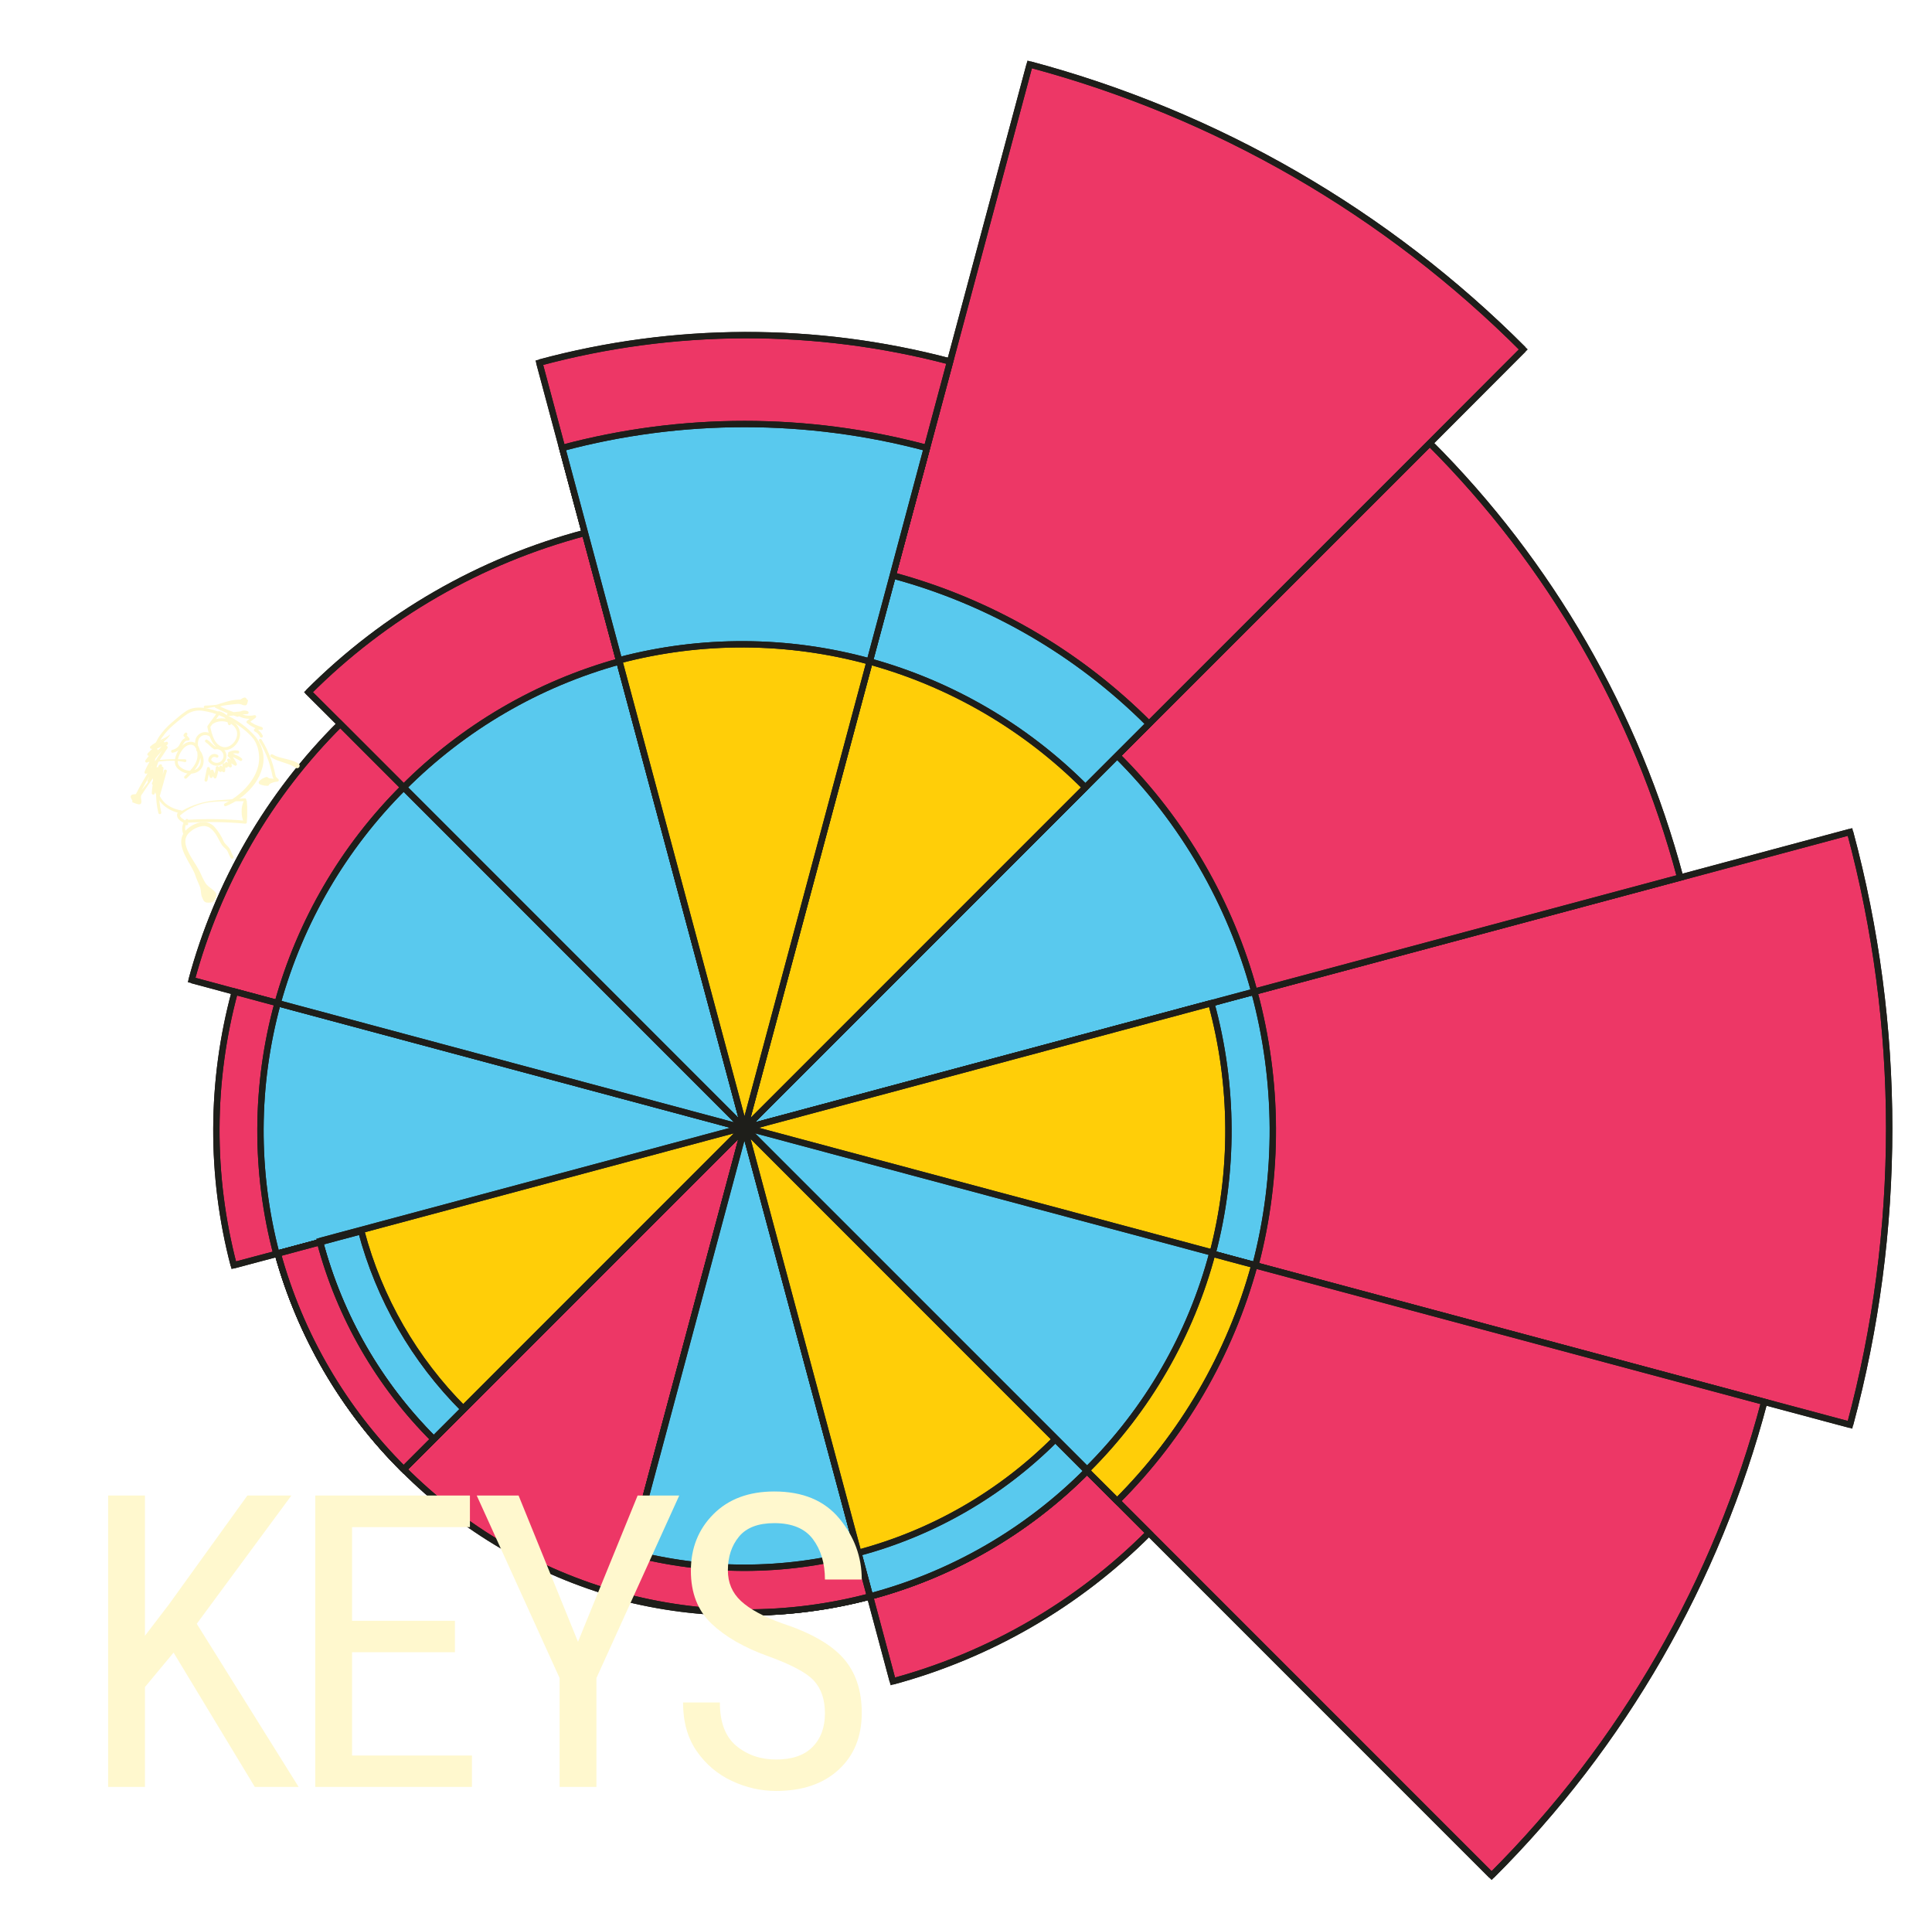
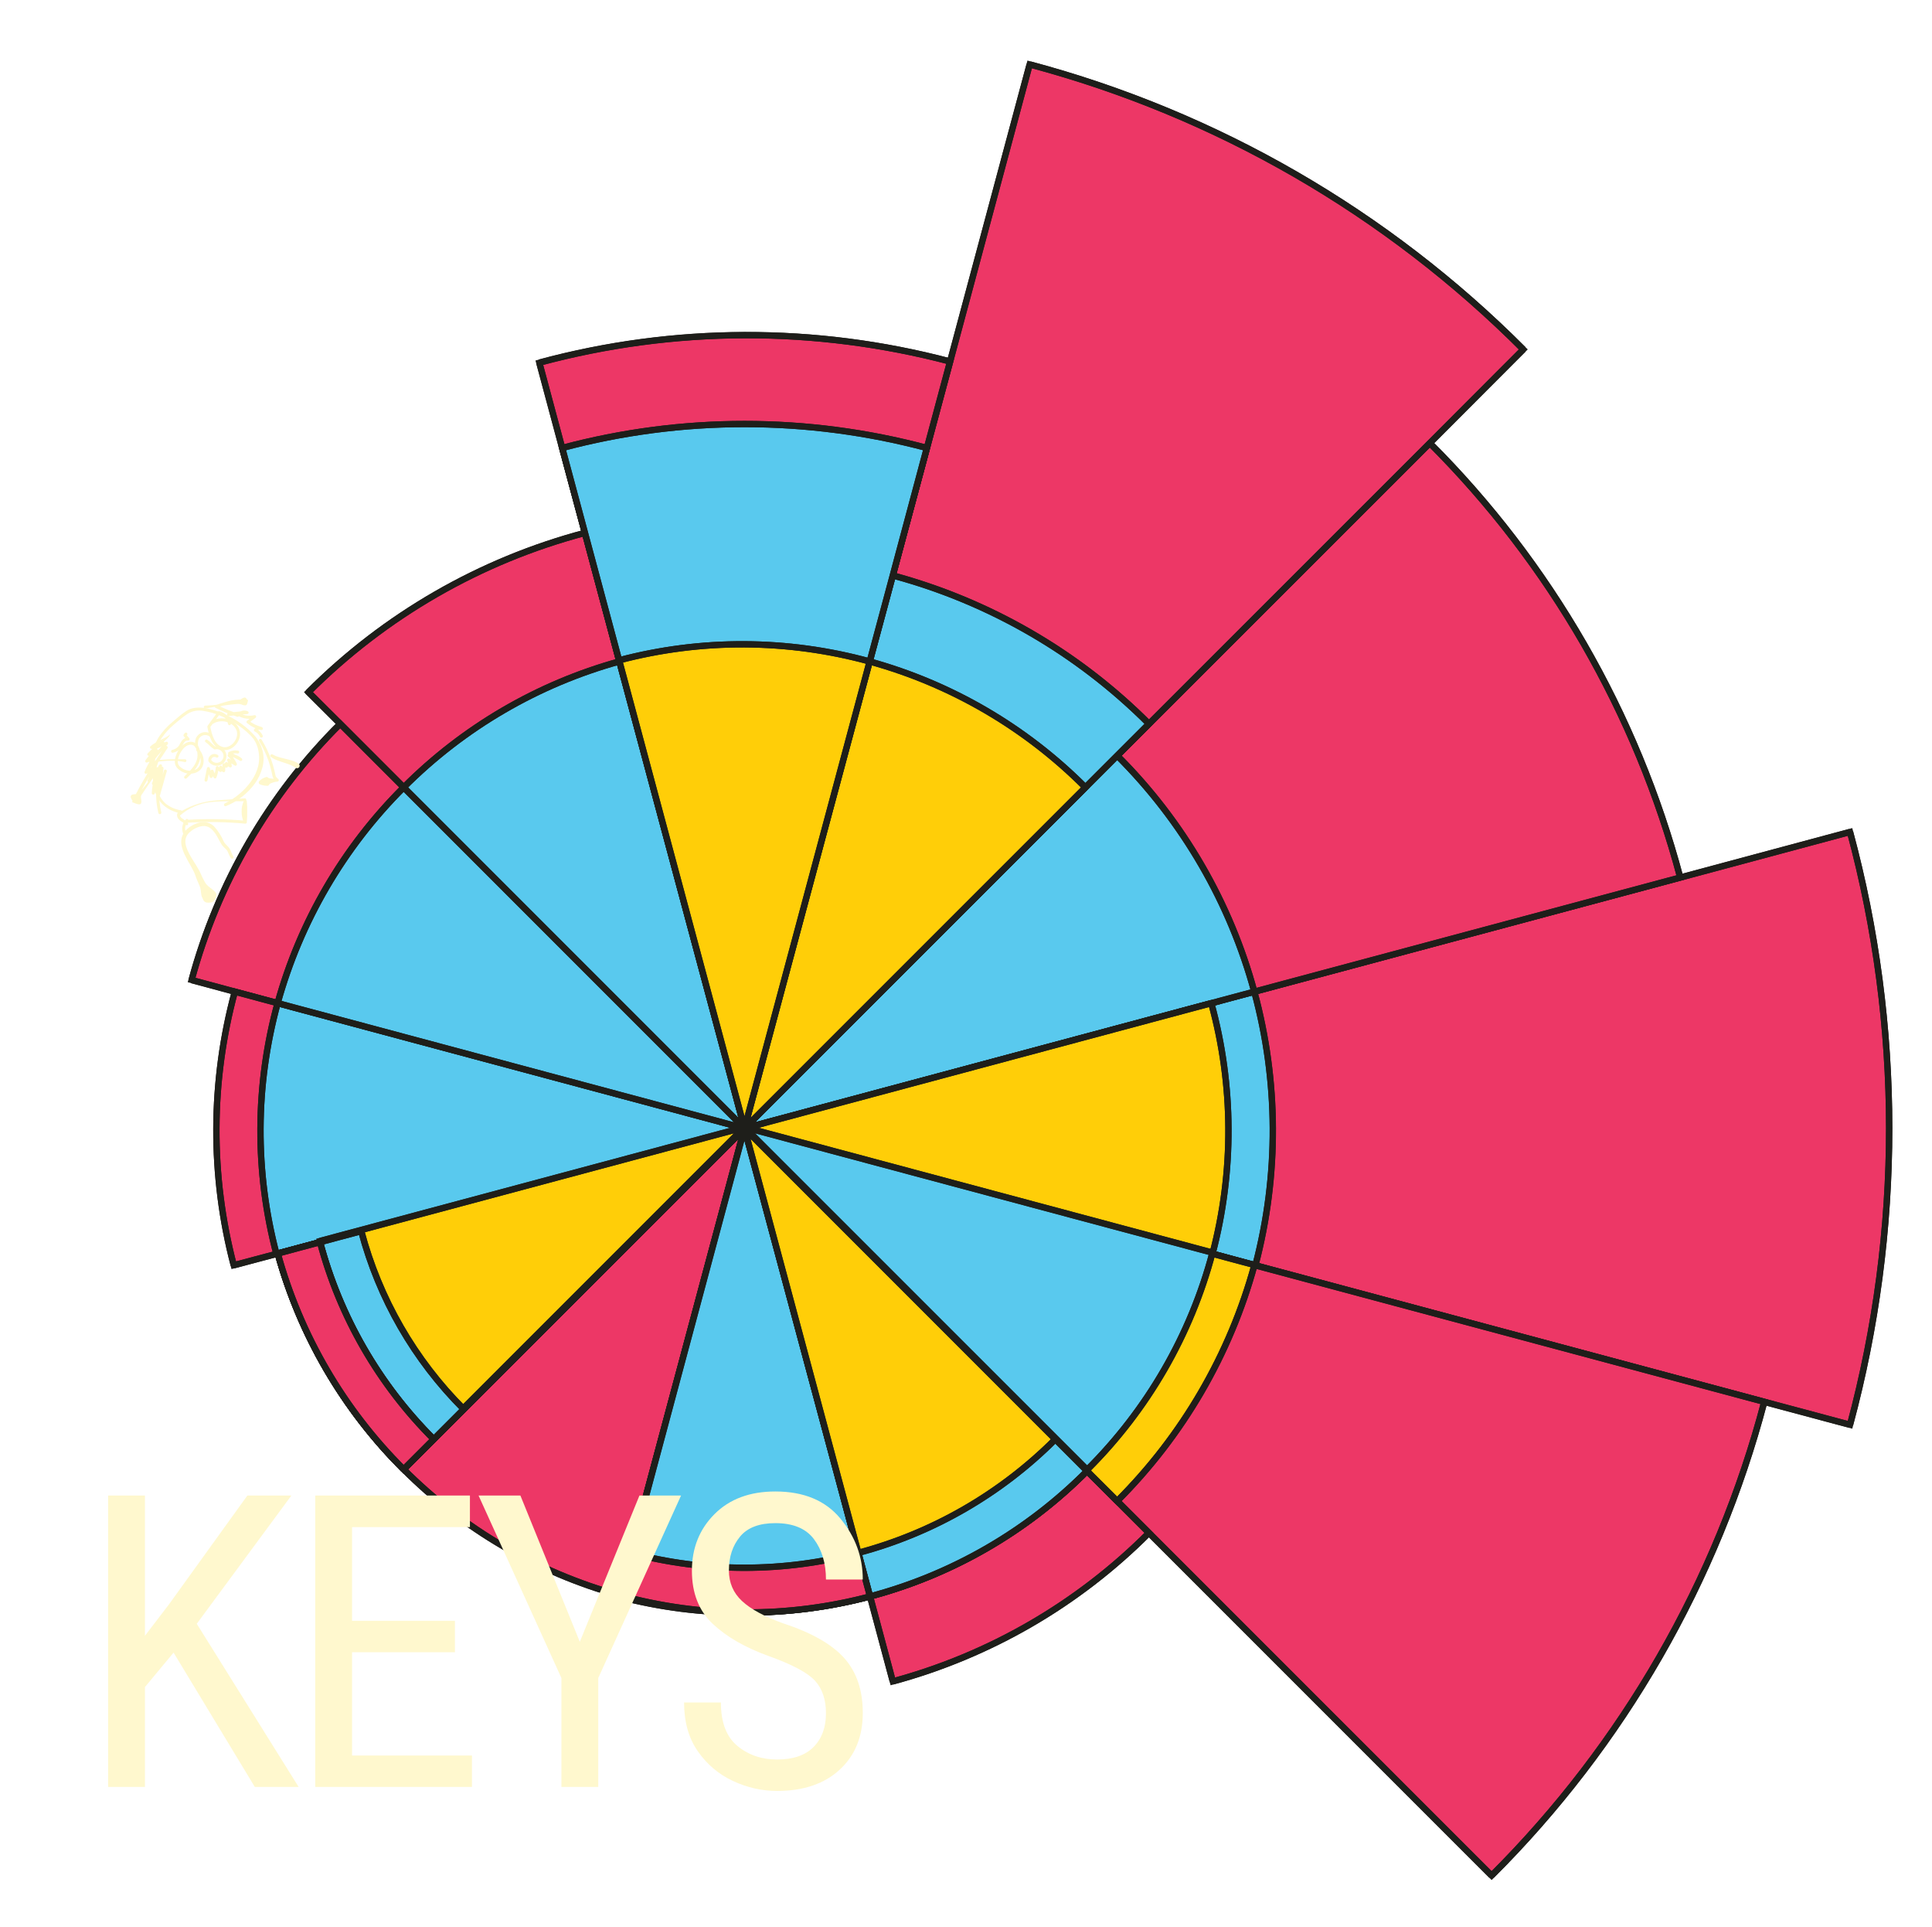
<svg xmlns="http://www.w3.org/2000/svg" id="Layer_1" data-name="Layer 1" viewBox="0 0 660 658">
  <defs>
-     <style>.cls-1{fill:#ed3766;}.cls-1,.cls-2,.cls-3,.cls-4{stroke:#1e1e1a;stroke-width:2.16px;}.cls-2,.cls-8{fill:none;}.cls-3{fill:#59c9ee;}.cls-4{fill:#ffce08;}.cls-5{font-size:140px;fill:#fff8ce;font-family:RobotoCondensed-Regular, Roboto Condensed;letter-spacing:-0.04em;}.cls-6{letter-spacing:-0.05em;}.cls-7{fill:#fff8cd;}.cls-8{stroke:#fff8cd;stroke-linecap:round;stroke-linejoin:round;}</style>
+     <style>.cls-1{fill:#ed3766;}.cls-1,.cls-2,.cls-3,.cls-4{stroke:#1e1e1a;stroke-width:2.16px;}.cls-2,.cls-8{fill:none;}.cls-3{fill:#59c9ee;}.cls-4{fill:#ffce08;}.cls-5{font-size:140px;fill:#fff8ce;font-family:RobotoCondensed-Light, Roboto Condensed;letter-spacing:-0.04em;}.cls-6{letter-spacing:-0.05em;}.cls-7{fill:#fff8cd;}.cls-8{stroke:#fff8cd;stroke-linecap:round;stroke-linejoin:round;}</style>
  </defs>
  <g id="_Group_" data-name="&lt;Group&gt;">
    <path class="cls-1" d="M632,284.14a390,390,0,0,1,0,202.5l-29.33-7.85L254.33,385.38,574,299.71Z" />
    <path class="cls-1" d="M254.33,385.38l348.38,93.41a357,357,0,0,1-93.14,161.8v0L392.5,523.54Z" />
    <path class="cls-1" d="M574,299.71,254.33,385.38,488.45,151.32A329.71,329.71,0,0,1,574,299.71Z" />
    <path class="cls-1" d="M520.38,119.34l-31.94,32L254.33,385.38l70.24-261.9L351.75,22h0A374.39,374.39,0,0,1,520.38,119.34Z" />
    <path class="cls-1" d="M297.22,545.25,254.33,385.38,392.5,523.54A195.49,195.49,0,0,1,305,574.27Z" />
    <path class="cls-1" d="M324.57,123.47l-70.24,261.9L199.81,182l-15.57-58.11A272,272,0,0,1,324.57,123.47Z" />
    <path class="cls-1" d="M254.33,385.38l42.89,159.88a164.57,164.57,0,0,1-85.64-.42Z" />
    <path class="cls-1" d="M199.81,182l54.53,203.42L116.22,247.22,105.37,236.4v0A209.12,209.12,0,0,1,199.81,182Z" />
    <path class="cls-1" d="M116.22,247.22,254.33,385.38,80.22,338.7l-14.77-4A195,195,0,0,1,116.22,247.22Z" />
    <path class="cls-1" d="M254.33,385.38,211.58,544.84a166.36,166.36,0,0,1-73.7-43Z" />
    <path class="cls-1" d="M254.33,385.38,137.88,501.83a166.39,166.39,0,0,1-42.95-73.7Z" />
    <path class="cls-1" d="M254.33,385.38,94.93,428.13l-15.08,4a181.49,181.49,0,0,1,.37-93.45Z" />
    <path class="cls-2" d="M632,486.63a390,390,0,0,0,0-202.5" />
    <path class="cls-2" d="M351.79,22a374.39,374.39,0,0,1,168.59,97.34l0,0" />
    <path class="cls-2" d="M509.57,640.58a357,357,0,0,0,93.14-161.8" />
    <path class="cls-2" d="M574,299.71a329.71,329.71,0,0,0-85.59-148.39" />
    <path class="cls-2" d="M324.57,123.47a272,272,0,0,0-140.34.37" />
    <path class="cls-2" d="M199.81,182a209.12,209.12,0,0,0-94.44,54.41" />
    <path class="cls-2" d="M65.45,334.74a195,195,0,0,1,50.77-87.51" />
    <path class="cls-2" d="M392.5,523.54A195.49,195.49,0,0,1,305,574.27" />
    <path class="cls-2" d="M80.22,338.7a181.49,181.49,0,0,0-.37,93.45" />
    <path class="cls-2" d="M297.25,545.25h0a164.57,164.57,0,0,1-85.64-.42A167.53,167.53,0,0,1,94.93,428.13" />
    <polyline class="cls-2" points="254.33 385.38 392.5 523.54 509.57 640.62" />
    <polyline class="cls-2" points="254.33 385.38 602.72 478.78 632.04 486.63" />
    <polyline class="cls-2" points="254.33 385.38 574.04 299.71 632.04 284.14" />
    <polyline class="cls-2" points="254.33 385.38 488.45 151.32 520.38 119.34" />
    <polyline class="cls-2" points="254.33 385.38 324.57 123.47 351.75 22" />
    <polyline class="cls-2" points="254.33 385.38 199.81 181.96 184.23 123.84" />
    <polyline class="cls-2" points="254.33 385.38 116.22 247.22 105.37 236.4 105.37 236.37" />
    <polyline class="cls-2" points="254.33 385.38 80.22 338.7 65.45 334.74" />
    <polyline class="cls-2" points="254.33 385.38 94.93 428.13 79.86 432.15" />
    <line class="cls-2" x1="254.33" y1="385.38" x2="137.88" y2="501.83" />
    <line class="cls-2" x1="254.33" y1="385.38" x2="211.58" y2="544.84" />
    <polyline class="cls-2" points="254.33 385.38 297.22 545.25 304.99 574.27" />
  </g>
  <g id="_Group_2" data-name="&lt;Group&gt;">
    <path class="cls-3" d="M428.49,338.7a181.48,181.48,0,0,1,.37,93.49l-14.65-4L254.33,385.38Z" />
    <path class="cls-3" d="M428.49,338.7,254.33,385.38,381.64,258.07A180.18,180.18,0,0,1,428.49,338.7Z" />
    <path class="cls-3" d="M254.33,385.38l159.88,42.84a163.48,163.48,0,0,1-42.85,74.19l-10.85-10.85Z" />
    <path class="cls-3" d="M392.5,247.22l-10.85,10.85L254.33,385.38,305,196.54A195.43,195.43,0,0,1,392.5,247.22Z" />
    <path class="cls-3" d="M316.63,153,305,196.54,254.33,385.38,211.58,225.89,192.05,153A241.34,241.34,0,0,1,316.63,153Z" />
    <path class="cls-3" d="M293.22,530.39l3.87,14.49a164.93,164.93,0,0,1-85.63.42l4-14.95,38.82-145Z" />
    <path class="cls-3" d="M211.58,225.89l42.76,159.49L137.9,268.93v0A166.88,166.88,0,0,1,211.58,225.89Z" />
    <path class="cls-3" d="M254.33,385.38,148.16,491.55a149.14,149.14,0,0,1-38.83-67.31Z" />
    <path class="cls-3" d="M254.33,385.38l-145,38.87-14.9,4a164.91,164.91,0,0,1,.41-85.64Z" />
    <path class="cls-3" d="M254.33,385.38,94.84,342.62a166.78,166.78,0,0,1,43.05-73.69Z" />
    <path class="cls-2" d="M316.63,153a241.34,241.34,0,0,0-124.58,0" />
    <path class="cls-2" d="M305,196.54a195.43,195.43,0,0,1,87.5,50.68" />
    <path class="cls-2" d="M428.86,432.19a180.78,180.78,0,0,0-47.22-174.12" />
    <path class="cls-2" d="M94.43,428.26a164.91,164.91,0,0,1,.41-85.64,166.78,166.78,0,0,1,43.05-73.69v0a166.88,166.88,0,0,1,73.68-43" />
    <path class="cls-2" d="M297.09,544.88a164.93,164.93,0,0,1-85.63.42" />
    <polyline class="cls-2" points="254.33 385.38 360.51 491.56 371.37 502.41" />
    <polyline class="cls-2" points="254.33 385.38 414.21 428.21 428.86 432.19" />
    <line class="cls-2" x1="254.33" y1="385.38" x2="428.49" y2="338.7" />
    <polyline class="cls-2" points="254.33 385.38 381.64 258.07 392.5 247.22" />
    <polyline class="cls-2" points="254.33 385.38 304.99 196.53 316.63 153.02" />
    <polyline class="cls-2" points="254.33 385.38 211.58 225.88 192.05 152.98" />
    <line class="cls-2" x1="254.33" y1="385.38" x2="137.9" y2="268.93" />
    <line class="cls-2" x1="254.33" y1="385.38" x2="94.84" y2="342.62" />
    <polyline class="cls-2" points="254.33 385.38 109.33 424.25 94.43 428.26" />
    <line class="cls-2" x1="254.33" y1="385.38" x2="148.16" y2="491.55" />
    <polyline class="cls-2" points="254.33 385.38 215.51 530.35 211.46 545.29" />
    <polyline class="cls-2" points="254.33 385.38 293.22 530.38 297.09 544.88" />
    <path class="cls-2" d="M414.21,428.21a163.48,163.48,0,0,1-42.85,74.19" />
    <path class="cls-2" d="M109.33,424.25a149.14,149.14,0,0,0,38.83,67.31" />
  </g>
  <g id="_Group_3" data-name="&lt;Group&gt;">
    <path class="cls-4" d="M414.21,428.21l14.33,3.84a181.39,181.39,0,0,1-46.9,80.63l-10.31-10.28-117-117Z" />
    <path class="cls-4" d="M413.79,342.62a164.81,164.81,0,0,1,.42,85.59L254.33,385.38Z" />
    <path class="cls-4" d="M254.33,385.38l117,117a163.49,163.49,0,0,1-74.11,42.85h0Z" />
    <path class="cls-4" d="M370.79,268.93,254.33,385.38l42.76-159.46A166.44,166.44,0,0,1,370.79,268.93Z" />
    <path class="cls-4" d="M297.09,225.92,254.33,385.38,211.5,225.52A164.48,164.48,0,0,1,297.09,225.92Z" />
    <path class="cls-4" d="M254.33,385.38,137.88,501.83a166.26,166.26,0,0,1-43-73.71Z" />
    <path class="cls-2" d="M381.64,512.68a181.39,181.39,0,0,0,46.9-80.63" />
    <path class="cls-2" d="M413.79,342.62a164.81,164.81,0,0,1,.42,85.59" />
    <path class="cls-2" d="M211.5,225.52a164.48,164.48,0,0,1,85.59.4,166.44,166.44,0,0,1,73.7,43" />
    <path class="cls-2" d="M137.88,501.83a166.26,166.26,0,0,1-43-73.71" />
    <path class="cls-2" d="M371.33,502.41a163.49,163.49,0,0,1-74.11,42.85" />
    <polyline class="cls-2" points="254.33 385.38 371.33 502.41 381.64 512.68" />
    <polyline class="cls-2" points="254.33 385.38 414.21 428.21 428.54 432.05" />
    <line class="cls-2" x1="254.33" y1="385.38" x2="413.79" y2="342.62" />
    <line class="cls-2" x1="254.33" y1="385.38" x2="370.79" y2="268.93" />
    <line class="cls-2" x1="254.33" y1="385.38" x2="297.09" y2="225.92" />
    <line class="cls-2" x1="254.33" y1="385.38" x2="211.5" y2="225.52" />
    <line class="cls-2" x1="254.33" y1="385.38" x2="94.88" y2="428.12" />
    <line class="cls-2" x1="254.33" y1="385.38" x2="137.88" y2="501.83" />
    <line class="cls-2" x1="254.33" y1="385.38" x2="297.17" y2="545.25" />
  </g>
  <path class="cls-3" d="M254.33,385l159.88,42.84A163.47,163.47,0,0,1,371.37,502l-10.85-10.85Z" />
  <path class="cls-4" d="M254.33,385,148.16,491.16a149.22,149.22,0,0,1-38.83-67.31Z" />
  <polyline class="cls-2" points="254.33 384.98 360.51 491.16 371.37 502.01" />
  <line class="cls-2" x1="254.33" y1="384.98" x2="414.21" y2="427.82" />
  <line class="cls-2" x1="254.33" y1="384.98" x2="109.33" y2="423.85" />
  <line class="cls-2" x1="148.16" y1="491.16" x2="254.33" y2="384.98" />
  <path class="cls-2" d="M414.21,427.82A163.47,163.47,0,0,1,371.37,502" />
  <path class="cls-2" d="M109.33,423.85a149.22,149.22,0,0,0,38.83,67.31" />
  <g id="_Group_4" data-name="&lt;Group&gt;">
    <path class="cls-3" d="M360.51,491.55l10.85,10.85a163.76,163.76,0,0,1-74.15,42.85l-4-14.91A149.44,149.44,0,0,0,360.51,491.55Z" />
    <path class="cls-1" d="M293.22,530.35l4,14.91a164.48,164.48,0,0,1-85.64-.43l3.89-14.44A151.53,151.53,0,0,0,293.22,530.35Z" />
    <path class="cls-3" d="M158.42,481.29l-10.26,10.26a149.14,149.14,0,0,1-38.83-67.31l14.07-3.76A134.53,134.53,0,0,0,158.42,481.29Z" />
    <path class="cls-1" d="M148.16,491.55l-10.28,10.28a166.19,166.19,0,0,1-43-73.7l14.45-3.89A149.14,149.14,0,0,0,148.16,491.55Z" />
    <path class="cls-2" d="M137.88,501.83a166.19,166.19,0,0,1-43-73.7" />
    <path class="cls-2" d="M371.37,502.41a163.81,163.81,0,0,1-159.79,42.42" />
    <path class="cls-2" d="M215.46,530.39a151.53,151.53,0,0,0,77.76,0,149.44,149.44,0,0,0,67.29-38.79" />
    <path class="cls-2" d="M109.33,424.25a149.14,149.14,0,0,0,38.83,67.31" />
    <path class="cls-2" d="M158.42,481.29a134.53,134.53,0,0,1-35-60.8" />
    <line class="cls-2" x1="360.51" y1="491.55" x2="371.37" y2="502.41" />
    <line class="cls-2" x1="293.22" y1="530.35" x2="297.22" y2="545.25" />
    <line class="cls-2" x1="215.46" y1="530.39" x2="211.58" y2="544.83" />
    <polyline class="cls-2" points="158.42 481.29 148.16 491.56 137.88 501.83" />
    <polyline class="cls-2" points="123.4 420.49 109.33 424.25 94.88 428.13" />
  </g>
-   <text class="cls-5" transform="translate(26.2 610.31)">KE<tspan class="cls-6" x="134.61" y="0">Y</tspan>
-     <tspan x="201.33" y="0">S</tspan>
+   <text class="cls-5" transform="translate(26.2 610.31)">KE<tspan class="cls-6" x="135.23" y="0">Y</tspan>
+     <tspan x="201.68" y="0">S</tspan>
  </text>
  <path class="cls-7" d="M76.79,274.39a23.13,23.13,0,0,0,5-3.24,22.31,22.31,0,0,0,4-4.33,14.86,14.86,0,0,0,2.43-5.23,12.45,12.45,0,0,0-.05-5.65c-.06-.23-.09-.47-.17-.7l-.26-.67a7.08,7.08,0,0,0-.59-1.32c-.12-.21-.24-.42-.37-.62l-.45-.58a9.59,9.59,0,0,0-1-1.11,27.4,27.4,0,0,0-4.69-3.71,33.72,33.72,0,0,0-5.33-2.77,23.67,23.67,0,0,0-5.73-1.64,7.71,7.71,0,0,0-5.55,1c-.82.53-1.6,1.18-2.4,1.81s-1.58,1.27-2.33,1.93a23.36,23.36,0,0,0-4,4.4,13.08,13.08,0,0,0-2.14,5.45,28.2,28.2,0,0,0-.18,6,33.47,33.47,0,0,0,.72,6,9.33,9.33,0,0,0,2.82,5,10.89,10.89,0,0,0,5.27,2.34.5.5,0,0,1-.18,1h0A11.85,11.85,0,0,1,55.84,275a10.26,10.26,0,0,1-3.08-5.48,35.81,35.81,0,0,1-.71-6.14,29,29,0,0,1,.17-6.18,14,14,0,0,1,2.27-5.82,24.24,24.24,0,0,1,4.18-4.58c.77-.68,1.57-1.33,2.36-2s1.58-1.29,2.47-1.87a6.74,6.74,0,0,1,3-1.15,11.64,11.64,0,0,1,3.17,0,24.63,24.63,0,0,1,6,1.69,34.68,34.68,0,0,1,5.49,2.84A28.35,28.35,0,0,1,86,250.23a13.06,13.06,0,0,1,1.07,1.15l.51.61.45.67a8.1,8.1,0,0,1,.79,1.4l.36.72c.11.24.17.51.26.76a11.15,11.15,0,0,1,.25,6.41A16.39,16.39,0,0,1,87,267.7a23.1,23.1,0,0,1-9.79,7.62.5.5,0,0,1-.4-.92Z" />
  <path class="cls-8" d="M78.39,247.18a4.81,4.81,0,0,0-3.58-3.77l-3.48,4.76c.54,2.94,1.5,6.4,4.34,7.35,3.31,1.12,6.81-3,5.59-6.27s-5.88-4.39-8.78-2.45" />
  <path class="cls-8" d="M63.4,265.46c1.72-1.64,3.51-3.36,4.27-5.61s.13-5.89-2.4-6-4.66,3.22-5,5.59a3.45,3.45,0,0,0,.14,1.75,3.37,3.37,0,0,0,1.11,1.34,5.56,5.56,0,0,0,4,1.19c4.17-.49,4.42-5,2-7.61" />
  <path class="cls-8" d="M74.13,258.27a1.6,1.6,0,0,0-2.47,1.49,2.83,2.83,0,1,0,1.7-4.3c-1.18-.77-1.65-1.61-2.83-2.38" />
  <path class="cls-8" d="M81.22,256.87a4.12,4.12,0,0,0-2.81.42l3.85,2.12a5.79,5.79,0,0,0-4-1.39,8.65,8.65,0,0,1,2.17,3l-2.33-1.45a8.13,8.13,0,0,1,.6,2.05,5.93,5.93,0,0,1-1.36-.85,1.09,1.09,0,0,1,0,.94l-.83-.54-.09,2.08a2.26,2.26,0,0,1-1-1.24l-.08,1.16a4.94,4.94,0,0,1-1.11-1,13.94,13.94,0,0,1-.77,3.21,8.81,8.81,0,0,1-1-2,2.09,2.09,0,0,1-.34,1.84l-.93-2.75-.82,4" />
  <path class="cls-8" d="M72,251.2a3,3,0,0,0-4.64,1.2,5.93,5.93,0,0,0-.19,2.61" />
  <path class="cls-7" d="M63.05,260.26a20.18,20.18,0,0,0-3.92-.44,30.41,30.41,0,0,0-3.94.18l-1,.11a3.16,3.16,0,0,0-.89.19,2.29,2.29,0,0,0-.66.57c-.23.24-.44.48-.64.73a3.43,3.43,0,0,0-.81,1.58,1.69,1.69,0,0,0,.36,1.46.5.5,0,0,1-.7.71l0,0h0a2.6,2.6,0,0,1-.41-2.3,4.6,4.6,0,0,1,1.09-1.86c.23-.26.47-.5.71-.73a2.82,2.82,0,0,1,.89-.66,4,4,0,0,1,1.05-.21l1-.1c1.33-.12,2.67-.14,4-.18h4a.5.5,0,0,1,0,1Z" />
  <path class="cls-7" d="M56.93,263.54l-2.25,8a.5.5,0,0,1-1-.2l1.13-9,.92.33a43.7,43.7,0,0,0-2.91,5.25l-.9-.43a13.31,13.31,0,0,0,1.26-5l.92.3L51.29,267a.5.5,0,0,1-.86-.5A39.79,39.79,0,0,0,53,260l.93.36a8.2,8.2,0,0,1-3.86,3.88.5.5,0,0,1-.68-.64,24.43,24.43,0,0,1,4.2-6.85.5.5,0,0,1,.79.62,8.34,8.34,0,0,1-4.12,3.06.5.5,0,0,1-.57-.76A38.48,38.48,0,0,1,53,255.74l.7.71a8.59,8.59,0,0,1-2.7,1.67.5.5,0,0,1-.55-.8,20.55,20.55,0,0,1,5-4,.5.5,0,0,1,.63.75,4.8,4.8,0,0,1-4.45,1.67h0a.49.49,0,0,1-.24-.85c2.06-1.77,4.56-2.46,6.63-3.92h0a.05.05,0,0,1,.07,0,.05.05,0,0,1,0,.06c-1.11,1.71-3,2.75-4.13,4.25h0l-.53-.81,3.33-1.1a.5.5,0,0,1,.53.8l-5.43,6.24a.5.5,0,0,1-.84-.52,9,9,0,0,1,5.63-5.11.5.5,0,0,1,.62.33.5.5,0,0,1-.06.42c-4,6-8,12.11-11,18.65a0,0,0,0,0,0,0l-.85-.53c-.67-1-.8-1.46-.7-1.79a1,1,0,0,1,.85-.54c.41-.08.95-.06,1.35-.15a1.34,1.34,0,0,0,.84-.56c.84-1,1.68-1.94,2.46-2.95s1.55-2,2.27-3.1a34.74,34.74,0,0,0,2-3.28h0a.5.5,0,0,1,.89.45l0,0a23.7,23.7,0,0,0-2.33,9.06l-1-.22a44.3,44.3,0,0,0,2.44-7.38l1,.25a27.33,27.33,0,0,0-.33,14,.5.5,0,0,1-1,.23,28.33,28.33,0,0,1,.34-14.5.5.5,0,0,1,1,.25A45.28,45.28,0,0,1,52.86,271a.5.5,0,0,1-1-.22,24.7,24.7,0,0,1,2.43-9.45l.87.49h0c-.81,1-1.58,2-2.32,3.09s-1.49,2.1-2.2,3.17l-2.15,3.21a1.36,1.36,0,0,0-.34,1c0,.42.15.93.16,1.36,0,.82-.16,1.54-2.26.68l-.88-.36a.09.09,0,0,1,0-.17h0c3.08-6.63,7.1-12.73,11.09-18.78l.56.75a8,8,0,0,0-5,4.53l-.84-.52,5.43-6.24.53.8-3.33,1.1h0a.49.49,0,0,1-.49-.82h0c1.55-1.47,3.47-2.13,4.79-3.63L58,251h0c-1.91,1.7-4.37,2.76-6,4.56l-.26-.85h0a3.8,3.8,0,0,0,3.5-1.31l.63.75A19.56,19.56,0,0,0,51.15,258l-.55-.8A7.59,7.59,0,0,0,53,255.71a.5.5,0,0,1,.7.71,37.43,37.43,0,0,0-3.16,3.84L50,259.5a7.35,7.35,0,0,0,3.62-2.7l.79.62a23.43,23.43,0,0,0-4,6.57l-.68-.64a7.21,7.21,0,0,0,3.38-3.41.5.5,0,0,1,.93.36A40.81,40.81,0,0,1,51.32,267l-.86-.5,2.82-4.24a.5.5,0,0,1,.92.3,14.3,14.3,0,0,1-1.36,5.33.5.5,0,0,1-.9-.43,44.72,44.72,0,0,1,3-5.37.5.5,0,0,1,.92.33l-1.13,9-1-.2,2.25-8a.5.5,0,1,1,1,.27Z" />
  <path class="cls-7" d="M70.13,241a32,32,0,0,0,3.59-.27q1.79-.22,3.56-.57c1.19-.21,2.37-.47,3.55-.7a3.79,3.79,0,0,0,1.72-.81,2.68,2.68,0,0,1,.87-.39c.3-.08.61-.06,1,.73l0,1a19.23,19.23,0,0,0-5.26.23A46.25,46.25,0,0,0,74,241.68l.07-.92a53.12,53.12,0,0,0,7.31,3l-.35.93a4.62,4.62,0,0,0-2.82-.27l-.16-1,6.22-.67-.14,1a1.83,1.83,0,0,0-2.09.58l-.16-.73a7,7,0,0,0,5,.67.5.5,0,0,1,.43.88L85,246.89v-.78a10.82,10.82,0,0,0,4.38,2.17l-.25,1a1.57,1.57,0,0,0-1.53.42l-.15-.79a4.81,4.81,0,0,1,2.3,2.35.5.5,0,0,1-.91.41h0a3.81,3.81,0,0,0-1.82-1.85.5.5,0,0,1-.24-.66.54.54,0,0,1,.09-.13,2.56,2.56,0,0,1,2.54-.7.5.5,0,0,1-.25,1,11.81,11.81,0,0,1-4.78-2.37.5.5,0,0,1-.07-.7l.08-.07,2.25-1.78.43.88a7.94,7.94,0,0,1-5.68-.77h0a.5.5,0,0,1-.19-.67l0-.06a2.81,2.81,0,0,1,3.29-.91.5.5,0,0,1-.13,1h0l-6.22.67a.5.5,0,0,1-.16-1,5.61,5.61,0,0,1,3.44.33.5.5,0,0,1-.35.93,54.12,54.12,0,0,1-7.45-3.06.5.5,0,0,1-.23-.67.5.5,0,0,1,.3-.25A47,47,0,0,1,79,239.25a20.73,20.73,0,0,1,5.53-.25.22.22,0,0,1,.2.23v0l-.18.74c-.21.86-.49.95-.79.94a2.66,2.66,0,0,1-.92-.16,3.49,3.49,0,0,0-1.86-.32c-1.2.11-2.39.23-3.59.4s-2.39.34-3.58.53-2.39.38-3.58.62a.5.5,0,0,1-.2-1Z" />
  <path class="cls-8" d="M63.52,250.7l-.35.46,1.1,1.28a1.83,1.83,0,0,0-1.71.8c-.41.52-.66,1.15-1,1.7a4.15,4.15,0,0,1-2.61,1.66" />
  <path class="cls-8" d="M63.86,280.2a4.09,4.09,0,0,0-.75,4.5" />
  <path class="cls-7" d="M93.12,257.67a7.82,7.82,0,0,0,2,.87c.72.22,1.47.41,2.23.59s1.53.37,2.31.62a8.8,8.8,0,0,1,2.35,1.07.85.85,0,0,1-1,1.4l-.05,0h0a7.33,7.33,0,0,0-1.84-1c-.7-.28-1.43-.51-2.17-.76s-1.5-.49-2.25-.78a8.8,8.8,0,0,1-2.2-1.18.5.5,0,0,1,.58-.81Z" />
  <path class="cls-7" d="M64,280a133.24,133.24,0,0,1,19.86.31h0l-.54.59a8.64,8.64,0,0,1-.78-3.69,8.27,8.27,0,0,1,.77-3.69.52.52,0,0,1,1,.16h0a28.58,28.58,0,0,1,.14,3.52,34.77,34.77,0,0,1-.13,3.52l0,.16a.48.48,0,0,1-.52.43h0A132.23,132.23,0,0,0,64.09,281a.5.5,0,0,1-.06-1Z" />
  <path class="cls-7" d="M83.61,273.67q-2.91-.05-5.81,0a51.56,51.56,0,0,0-5.78.28,19.6,19.6,0,0,0-5.55,1.45,18,18,0,0,0-4.82,3,.5.5,0,0,1-.67-.75l.07-.05A27.82,27.82,0,0,1,72,273.56c1.93-.26,3.88-.32,5.8-.46s3.86-.26,5.79-.44a.5.5,0,1,1,.09,1Z" />
  <path class="cls-8" d="M63.78,281.38a7.21,7.21,0,0,0-1.87-1.44c-.64-.47-1.18-1.31-.83-2" />
  <path class="cls-7" d="M88.49,266.88a4.72,4.72,0,0,1,1.39-1.07,6.28,6.28,0,0,1,.75-.32c.26-.06.5-.27.81,0a1.92,1.92,0,0,0,.44.31,3.85,3.85,0,0,0,.41.06c.27,0,.54.06.8.09a8.38,8.38,0,0,0,1.57,0h0l-.33.84c-.16-.18-.42-.36-.69-.65a2.48,2.48,0,0,1-.53-1l-.41-1.84a33.86,33.86,0,0,0-1-3.52,35,35,0,0,0-3.17-6.62.5.5,0,1,1,.85-.52,36,36,0,0,1,3.26,6.81,34.82,34.82,0,0,1,1.08,3.62c.15.59.27,1.27.4,1.8a1.48,1.48,0,0,0,.31.62c.15.18.41.35.67.63h0a.49.49,0,0,1-.33.83h0a5.89,5.89,0,0,0-1.5.3c-.25.09-.49.17-.73.28a3.52,3.52,0,0,0-.36.17,1.75,1.75,0,0,0-.32.42c-.2.37-.47.23-.72.26a7.09,7.09,0,0,1-.77-.06,5.64,5.64,0,0,1-1.64-.47h0a.63.63,0,0,1-.29-.84A.66.66,0,0,1,88.49,266.88Z" />
  <path class="cls-7" d="M72.21,308.21c-2.66.47-2.66-.75-3.14-1.67s-.35-2.21-.64-3.24a9.33,9.33,0,0,0-.57-1.46c-.21-.48-.41-1-.61-1.45s-.37-1-.54-1.47a12.52,12.52,0,0,0-.55-1.31c-.86-1.75-2-3.5-2.89-5.35a14.64,14.64,0,0,1-1.14-3,6.32,6.32,0,0,1,0-3.36A5.62,5.62,0,0,1,64,283.1a9.63,9.63,0,0,1,2.76-1.71,7.06,7.06,0,0,1,3.27-.6,5.15,5.15,0,0,1,3.08,1.44,18.46,18.46,0,0,1,3.35,5.24c.39.79,1.28,1.36,1.93,2.3a5.55,5.55,0,0,1,.69,1.49,7.74,7.74,0,0,0,.64,1.27.5.5,0,0,1-.85.53,8.77,8.77,0,0,1-.76-1.42,4.58,4.58,0,0,0-.6-1.25,9.16,9.16,0,0,0-1-1,5.14,5.14,0,0,1-1-1.26c-.54-1-1-1.85-1.48-2.69a9.77,9.77,0,0,0-1.75-2.24,3.85,3.85,0,0,0-2.34-1.07,6,6,0,0,0-2.65.53,8.33,8.33,0,0,0-2.38,1.49,4.26,4.26,0,0,0-1.45,2.16c-.46,1.69.3,3.58,1.18,5.3s2.1,3.37,3.13,5.22c.27.45.5.95.74,1.45s.4.9.61,1.34.44.88.68,1.31a5.83,5.83,0,0,0,.82,1.24c.68.76,1.69,1.31,2.4,2s1.65,1.31.06,3.51A1.34,1.34,0,0,1,72.21,308.21Z" />
</svg>
